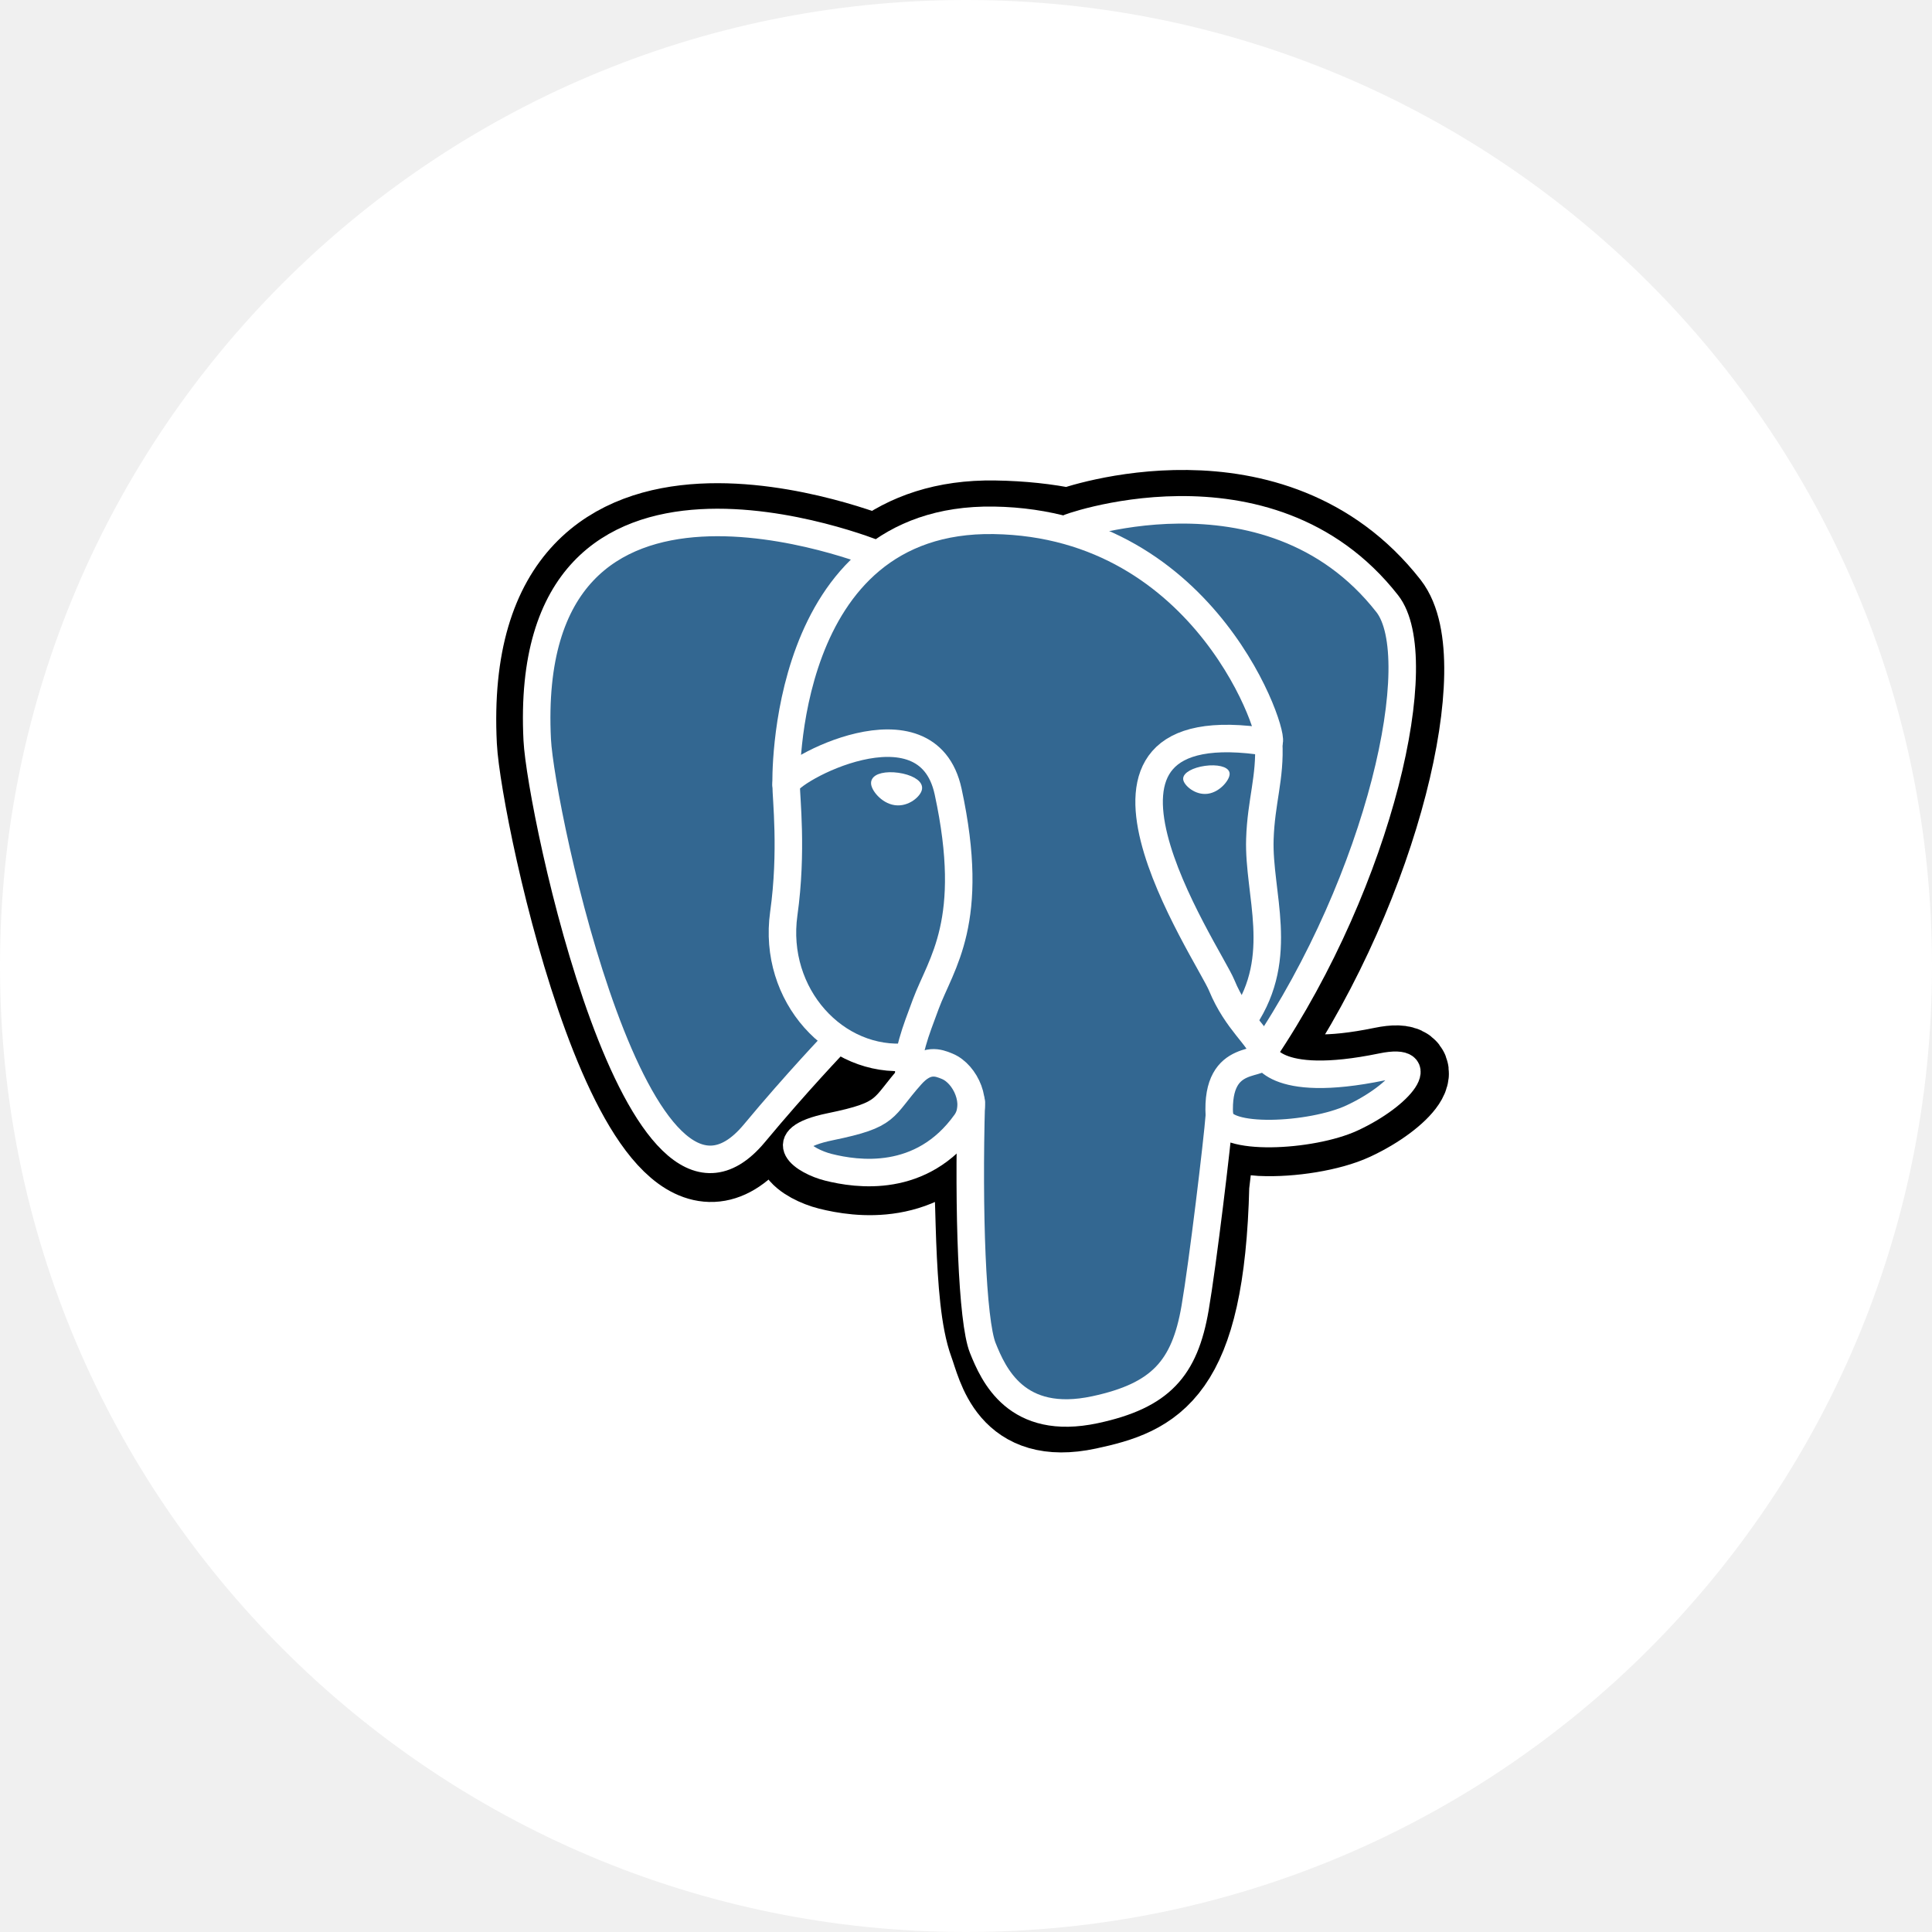
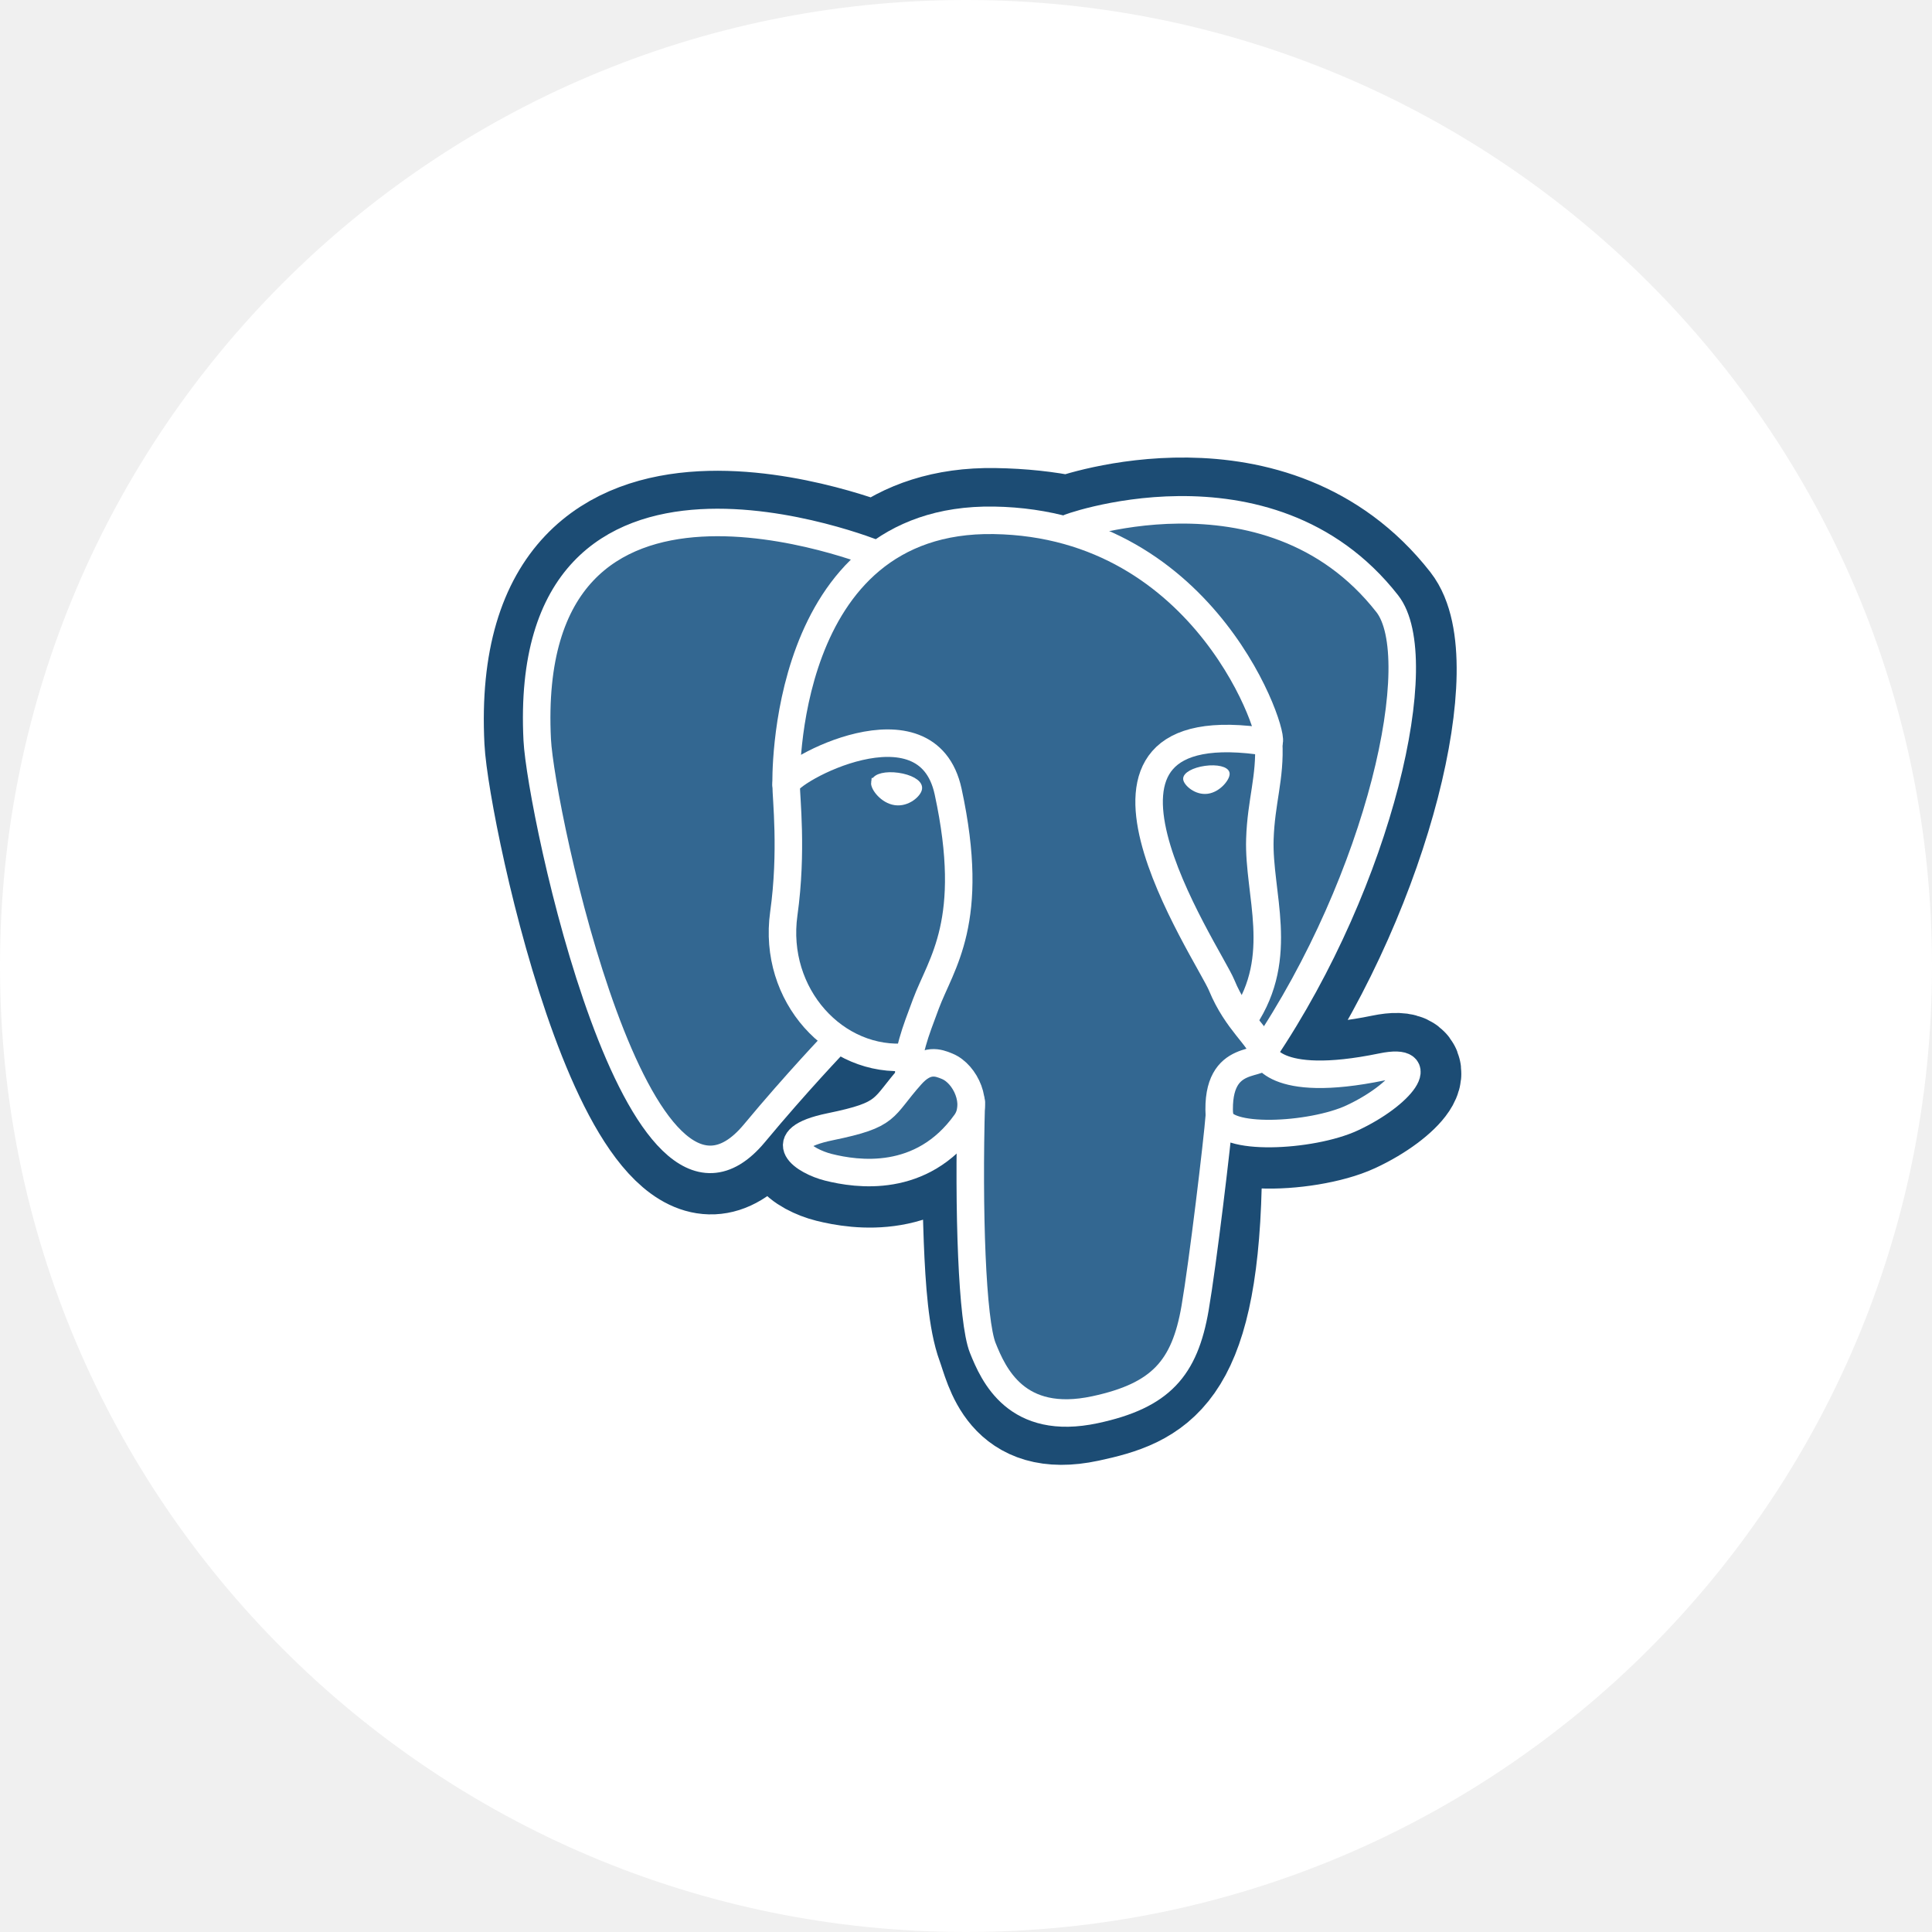
<svg xmlns="http://www.w3.org/2000/svg" width="72" height="72" viewBox="0 0 72 72" fill="none">
  <rect width="72" height="72" rx="36" fill="white" />
-   <path d="M45.021 44.168C45.254 42.228 45.184 41.943 46.629 42.257L46.996 42.289C48.108 42.34 49.561 42.111 50.415 41.714C52.253 40.861 53.343 39.437 51.531 39.811C47.396 40.664 47.112 39.264 47.112 39.264C51.478 32.786 53.303 24.562 51.727 22.55C47.431 17.059 39.993 19.655 39.868 19.723L39.829 19.73C39.012 19.561 38.097 19.459 37.07 19.443C35.199 19.412 33.779 19.933 32.702 20.75C32.702 20.75 19.433 15.284 20.051 27.625C20.182 30.25 23.814 47.491 28.146 42.283C29.729 40.379 31.259 38.769 31.259 38.769C32.019 39.274 32.928 39.531 33.882 39.439L33.956 39.376C33.933 39.612 33.943 39.844 33.986 40.117C32.87 41.364 33.198 41.583 30.967 42.042C28.709 42.508 30.036 43.336 30.901 43.552C31.951 43.815 34.379 44.187 36.02 41.89L35.955 42.152C36.392 42.502 36.363 44.669 36.425 46.217C36.487 47.765 36.591 49.21 36.906 50.062C37.222 50.914 37.594 53.108 40.526 52.479C42.977 51.954 44.85 51.198 45.021 44.168Z" fill="black" stroke="black" stroke-width="3.074" />
-   <path d="M51.531 39.811C47.396 40.664 47.112 39.264 47.112 39.264C51.478 32.785 53.303 24.562 51.728 22.549C47.431 17.059 39.993 19.655 39.868 19.723L39.828 19.73C39.011 19.56 38.097 19.459 37.07 19.443C35.199 19.412 33.779 19.933 32.702 20.75C32.702 20.75 19.433 15.284 20.05 27.625C20.181 30.25 23.813 47.491 28.145 42.283C29.729 40.379 31.258 38.769 31.258 38.769C32.018 39.274 32.928 39.531 33.881 39.439L33.956 39.376C33.932 39.612 33.943 39.844 33.985 40.117C32.869 41.364 33.197 41.583 30.966 42.042C28.709 42.508 30.035 43.336 30.901 43.552C31.95 43.815 34.379 44.187 36.02 41.89L35.954 42.152C36.391 42.502 36.698 44.43 36.647 46.177C36.596 47.925 36.561 49.125 36.906 50.062C37.25 50.999 37.593 53.108 40.526 52.479C42.977 51.954 44.246 50.593 44.423 48.323C44.549 46.71 44.832 46.948 44.85 45.505L45.078 44.822C45.34 42.635 45.119 41.929 46.629 42.257L46.996 42.289C48.107 42.34 49.562 42.111 50.415 41.714C52.253 40.861 53.343 39.437 51.531 39.811H51.531Z" fill="#336791" />
+   <path d="M45.021 44.168C45.254 42.228 45.184 41.943 46.629 42.257L46.996 42.289C48.107 42.34 49.561 42.111 50.415 41.714C52.253 40.861 53.343 39.437 51.531 39.811C47.396 40.664 47.112 39.264 47.112 39.264C51.478 32.786 53.303 24.562 51.727 22.55C47.431 17.059 39.993 19.655 39.868 19.723L39.828 19.73C39.011 19.561 38.097 19.459 37.07 19.443C35.199 19.412 33.779 19.933 32.702 20.75C32.702 20.75 19.433 15.284 20.051 27.625C20.182 30.25 23.814 47.491 28.146 42.283C29.729 40.379 31.259 38.769 31.259 38.769C32.019 39.274 32.928 39.531 33.882 39.439L33.956 39.376C33.933 39.612 33.943 39.844 33.986 40.117C32.87 41.364 33.198 41.583 30.967 42.042C28.709 42.508 30.035 43.336 30.901 43.552C31.951 43.815 34.379 44.187 36.02 41.89L35.955 42.152C36.392 42.502 36.363 44.669 36.425 46.217C36.487 47.765 36.591 49.21 36.906 50.062C37.222 50.914 37.594 53.108 40.526 52.479C42.977 51.954 44.85 51.198 45.021 44.168Z" fill="#1C4C74" stroke="#1C4C74" stroke-width="4" />
+   <path d="M51.531 39.811C47.396 40.664 47.111 39.264 47.111 39.264C51.478 32.785 53.303 24.562 51.728 22.549C47.431 17.059 39.992 19.655 39.868 19.723L39.828 19.73C39.011 19.56 38.097 19.459 37.07 19.443C35.198 19.412 33.779 19.933 32.702 20.75C32.702 20.75 19.433 15.284 20.05 27.625C20.181 30.25 23.813 47.491 28.145 42.283C29.729 40.379 31.258 38.769 31.258 38.769C32.018 39.274 32.928 39.531 33.881 39.439L33.955 39.376C33.932 39.612 33.943 39.844 33.985 40.117C32.869 41.364 33.197 41.583 30.966 42.042C28.709 42.508 30.035 43.336 30.901 43.552C31.95 43.815 34.379 44.187 36.019 41.89L35.954 42.152C36.391 42.502 36.698 44.43 36.647 46.177C36.595 47.925 36.561 49.125 36.906 50.062C37.25 50.999 37.593 53.108 40.526 52.479C42.977 51.954 44.246 50.593 44.423 48.323C44.548 46.71 44.832 46.948 44.85 45.505L45.078 44.822C45.34 42.635 45.119 41.929 46.629 42.257L46.996 42.289C48.107 42.34 49.562 42.111 50.415 41.714C52.253 40.861 53.343 39.437 51.531 39.811H51.531Z" fill="#336791" />
  <path d="M36.197 41.065C36.083 45.136 36.226 49.234 36.624 50.231C37.023 51.227 37.875 53.164 40.808 52.536C43.259 52.011 44.15 50.994 44.537 48.751C44.822 47.099 45.371 42.515 45.442 41.575M32.682 20.659C32.682 20.659 19.404 15.232 20.021 27.573C20.152 30.199 23.784 47.44 28.116 42.232C29.699 40.328 31.131 38.834 31.131 38.834M39.854 19.668C39.394 19.812 47.24 16.8 51.699 22.498C53.274 24.511 51.449 32.734 47.083 39.213" stroke="white" stroke-width="1.025" stroke-linecap="round" stroke-linejoin="round" />
-   <path d="M47.083 39.213C47.083 39.213 47.367 40.613 51.502 39.76C53.314 39.386 52.224 40.81 50.386 41.663C48.878 42.363 45.497 42.542 45.442 41.575C45.3 39.08 47.221 39.838 47.083 39.213ZM47.083 39.213C46.957 38.65 46.098 38.097 45.529 36.719C45.033 35.516 38.723 26.291 47.279 27.661C47.593 27.596 45.048 19.522 37.04 19.391C29.034 19.26 29.297 29.236 29.297 29.236" stroke="white" stroke-width="1.025" stroke-linecap="round" stroke-linejoin="bevel" />
+   <path d="M47.083 39.213C47.083 39.213 47.367 40.613 51.502 39.76C53.314 39.386 52.224 40.81 50.386 41.663C48.878 42.363 45.497 42.542 45.442 41.575C45.3 39.08 47.221 39.838 47.083 39.213ZM47.083 39.213C46.957 38.65 46.098 38.097 45.529 36.719C45.033 35.516 38.723 26.291 47.279 27.661C47.593 27.596 45.048 19.522 37.04 19.391C29.035 19.26 29.297 29.236 29.297 29.236" stroke="white" stroke-width="1.025" stroke-linecap="round" stroke-linejoin="bevel" />
  <path d="M33.956 40.066C32.84 41.313 33.168 41.532 30.937 41.991C28.68 42.456 30.006 43.285 30.872 43.501C31.921 43.764 34.349 44.135 35.99 41.838C36.49 41.139 35.987 40.022 35.301 39.738C34.969 39.601 34.526 39.428 33.956 40.066Z" stroke="white" stroke-width="1.025" stroke-linecap="round" stroke-linejoin="round" />
-   <path d="M33.883 40.044C33.77 39.311 34.124 38.439 34.502 37.419C35.072 35.887 36.385 34.356 35.334 29.499C34.551 25.879 29.3 28.745 29.297 29.236C29.294 29.727 29.535 31.724 29.209 34.049C28.785 37.084 31.14 39.65 33.852 39.388" stroke="white" stroke-width="1.025" stroke-linecap="round" stroke-linejoin="round" />
-   <path d="M32.633 29.163C32.61 29.33 32.94 29.778 33.371 29.837C33.802 29.897 34.17 29.548 34.193 29.38C34.217 29.213 33.886 29.028 33.455 28.968C33.025 28.908 32.656 28.995 32.633 29.163H32.633Z" fill="white" stroke="white" stroke-width="0.342" />
+   <path d="M33.883 40.044C33.771 39.311 34.124 38.439 34.503 37.419C35.072 35.887 36.385 34.356 35.334 29.499C34.551 25.879 29.301 28.745 29.297 29.236C29.294 29.727 29.535 31.724 29.21 34.049C28.785 37.084 31.14 39.65 33.853 39.388" stroke="white" stroke-width="1.025" stroke-linecap="round" stroke-linejoin="round" />
+   <path d="M32.633 29.163C32.61 29.33 32.94 29.778 33.371 29.837C33.802 29.897 34.17 29.548 34.193 29.38C34.217 29.213 33.886 29.028 33.455 28.968C33.025 28.908 32.656 28.995 32.634 29.163H32.633Z" fill="white" stroke="white" stroke-width="0.342" />
  <path d="M45.739 28.821C45.763 28.989 45.432 29.436 45.001 29.496C44.571 29.556 44.202 29.206 44.179 29.039C44.156 28.871 44.486 28.686 44.917 28.626C45.348 28.566 45.716 28.654 45.739 28.821V28.821Z" fill="white" stroke="white" stroke-width="0.171" />
  <path d="M47.279 27.661C47.35 28.976 46.996 29.871 46.952 31.271C46.885 33.306 47.922 35.634 46.36 37.966" stroke="white" stroke-width="1.025" stroke-linecap="round" stroke-linejoin="round" />
</svg>
